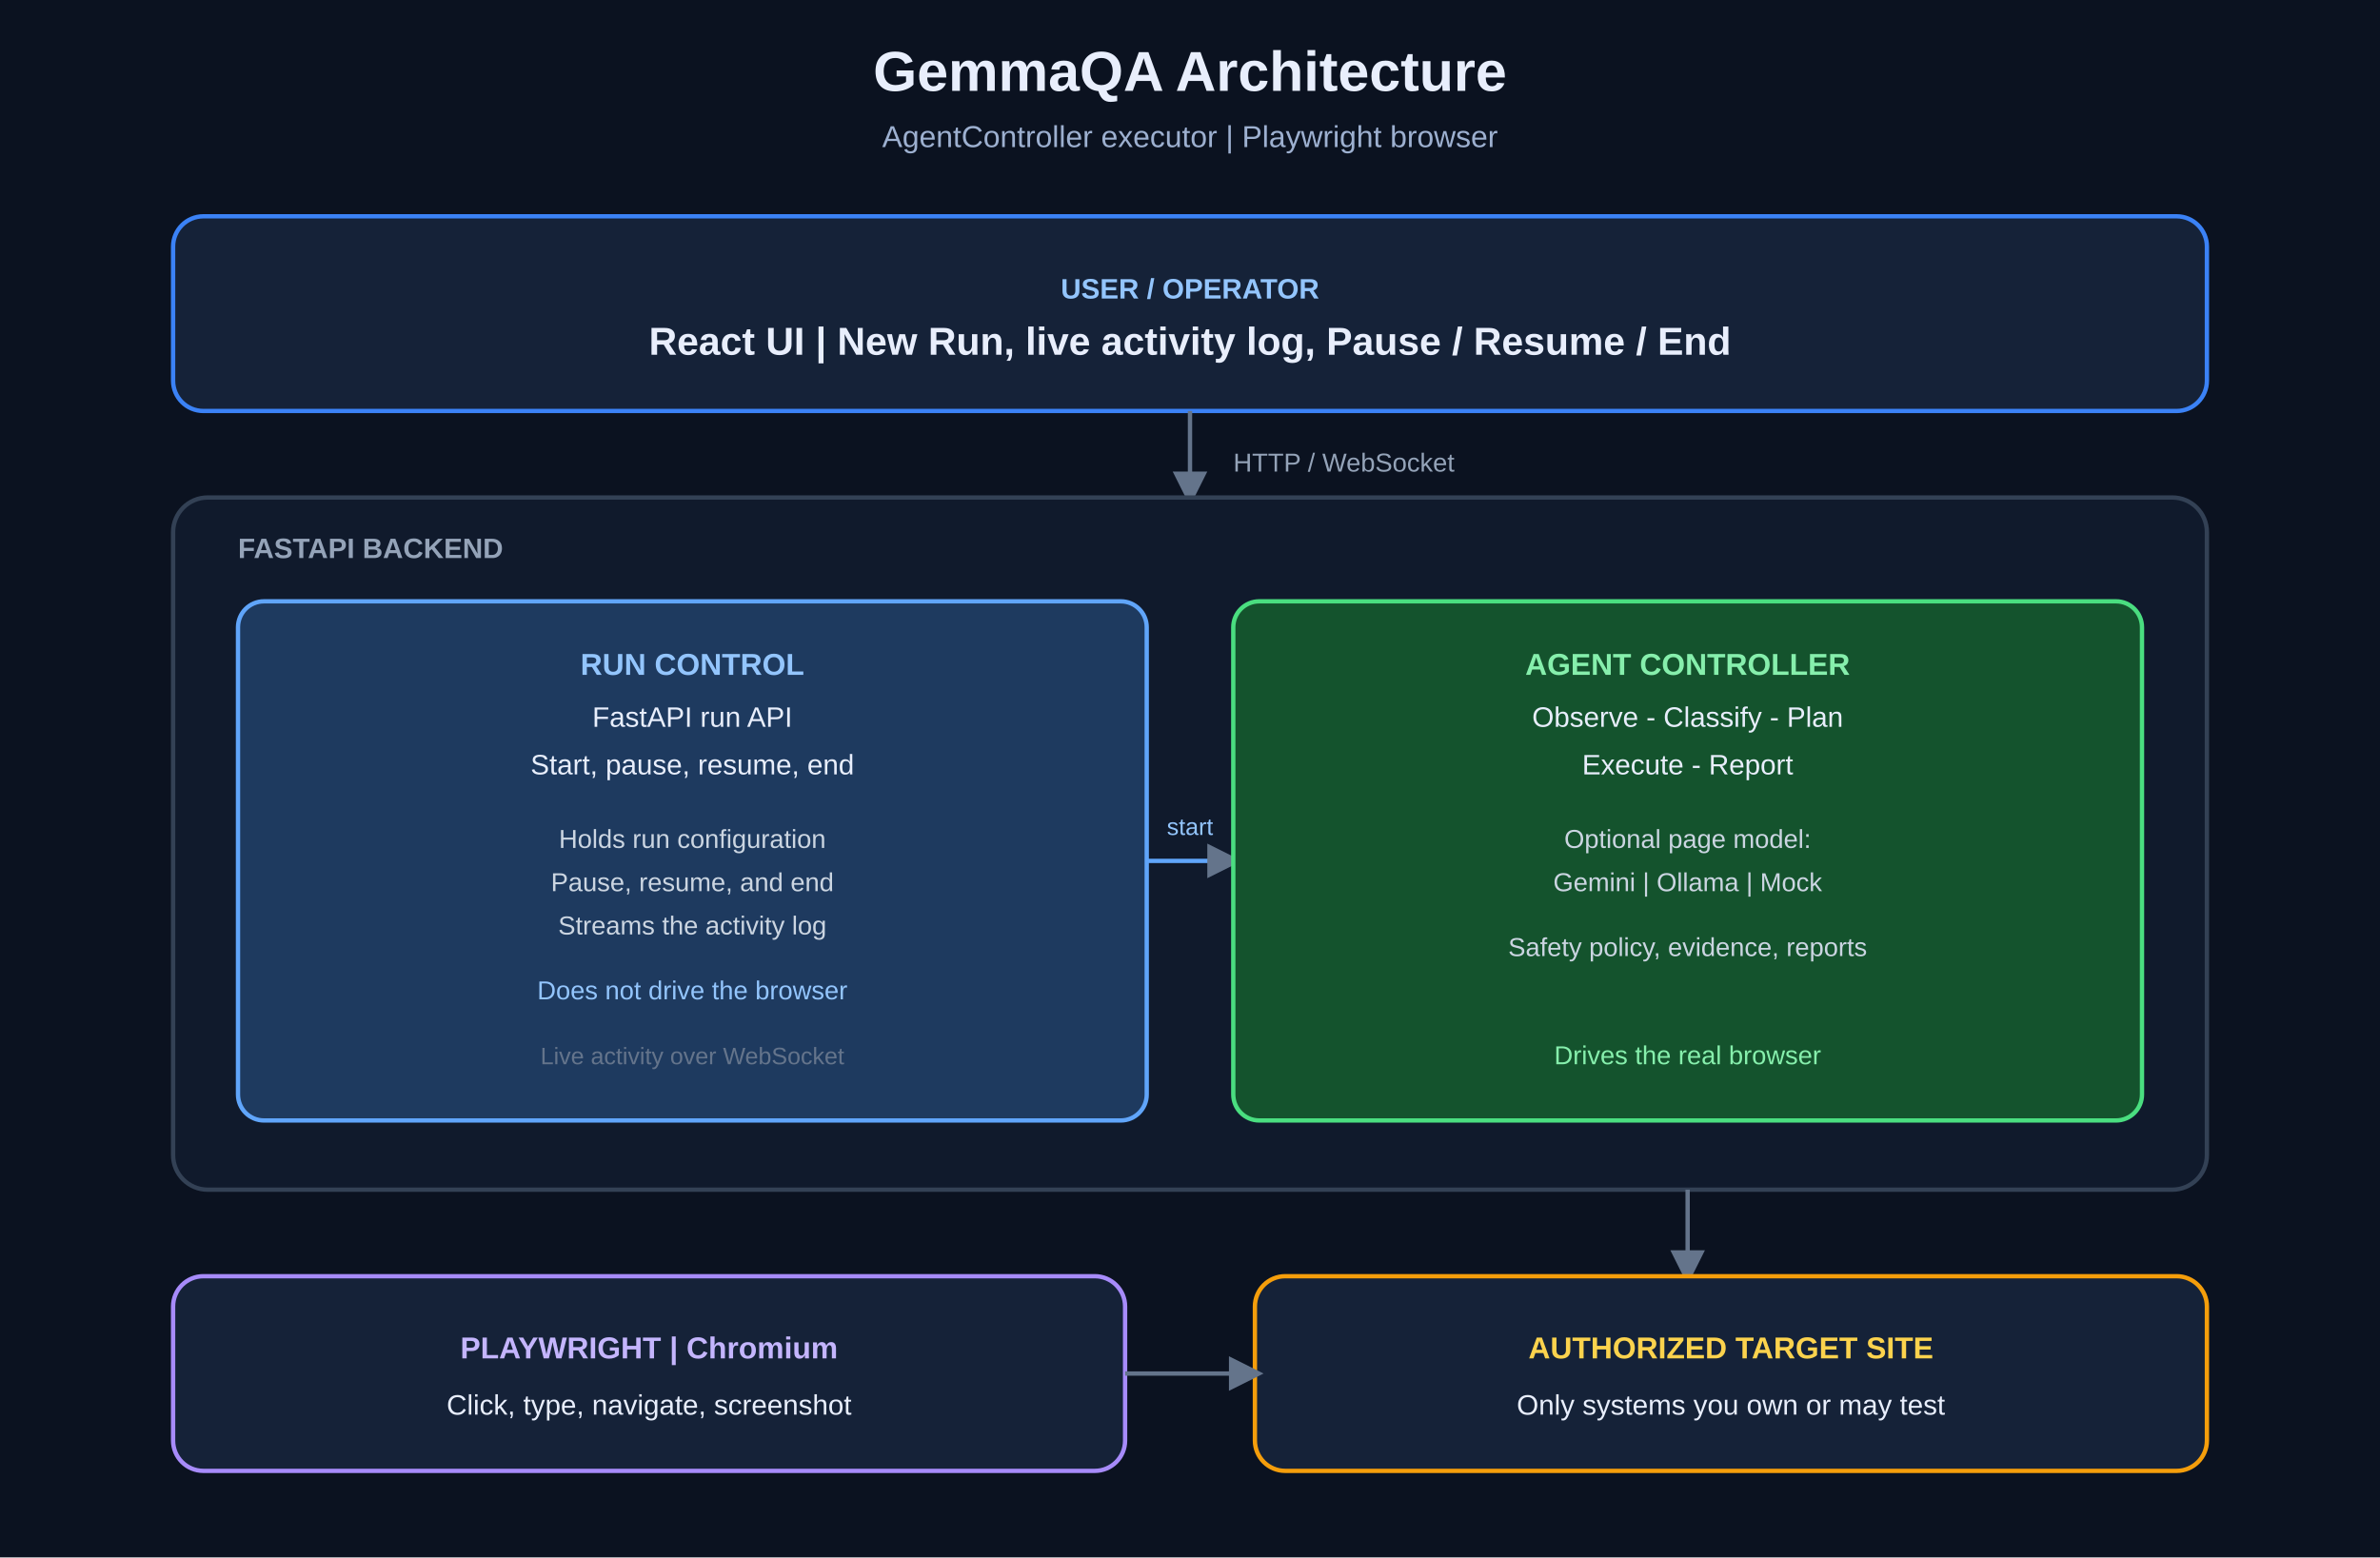
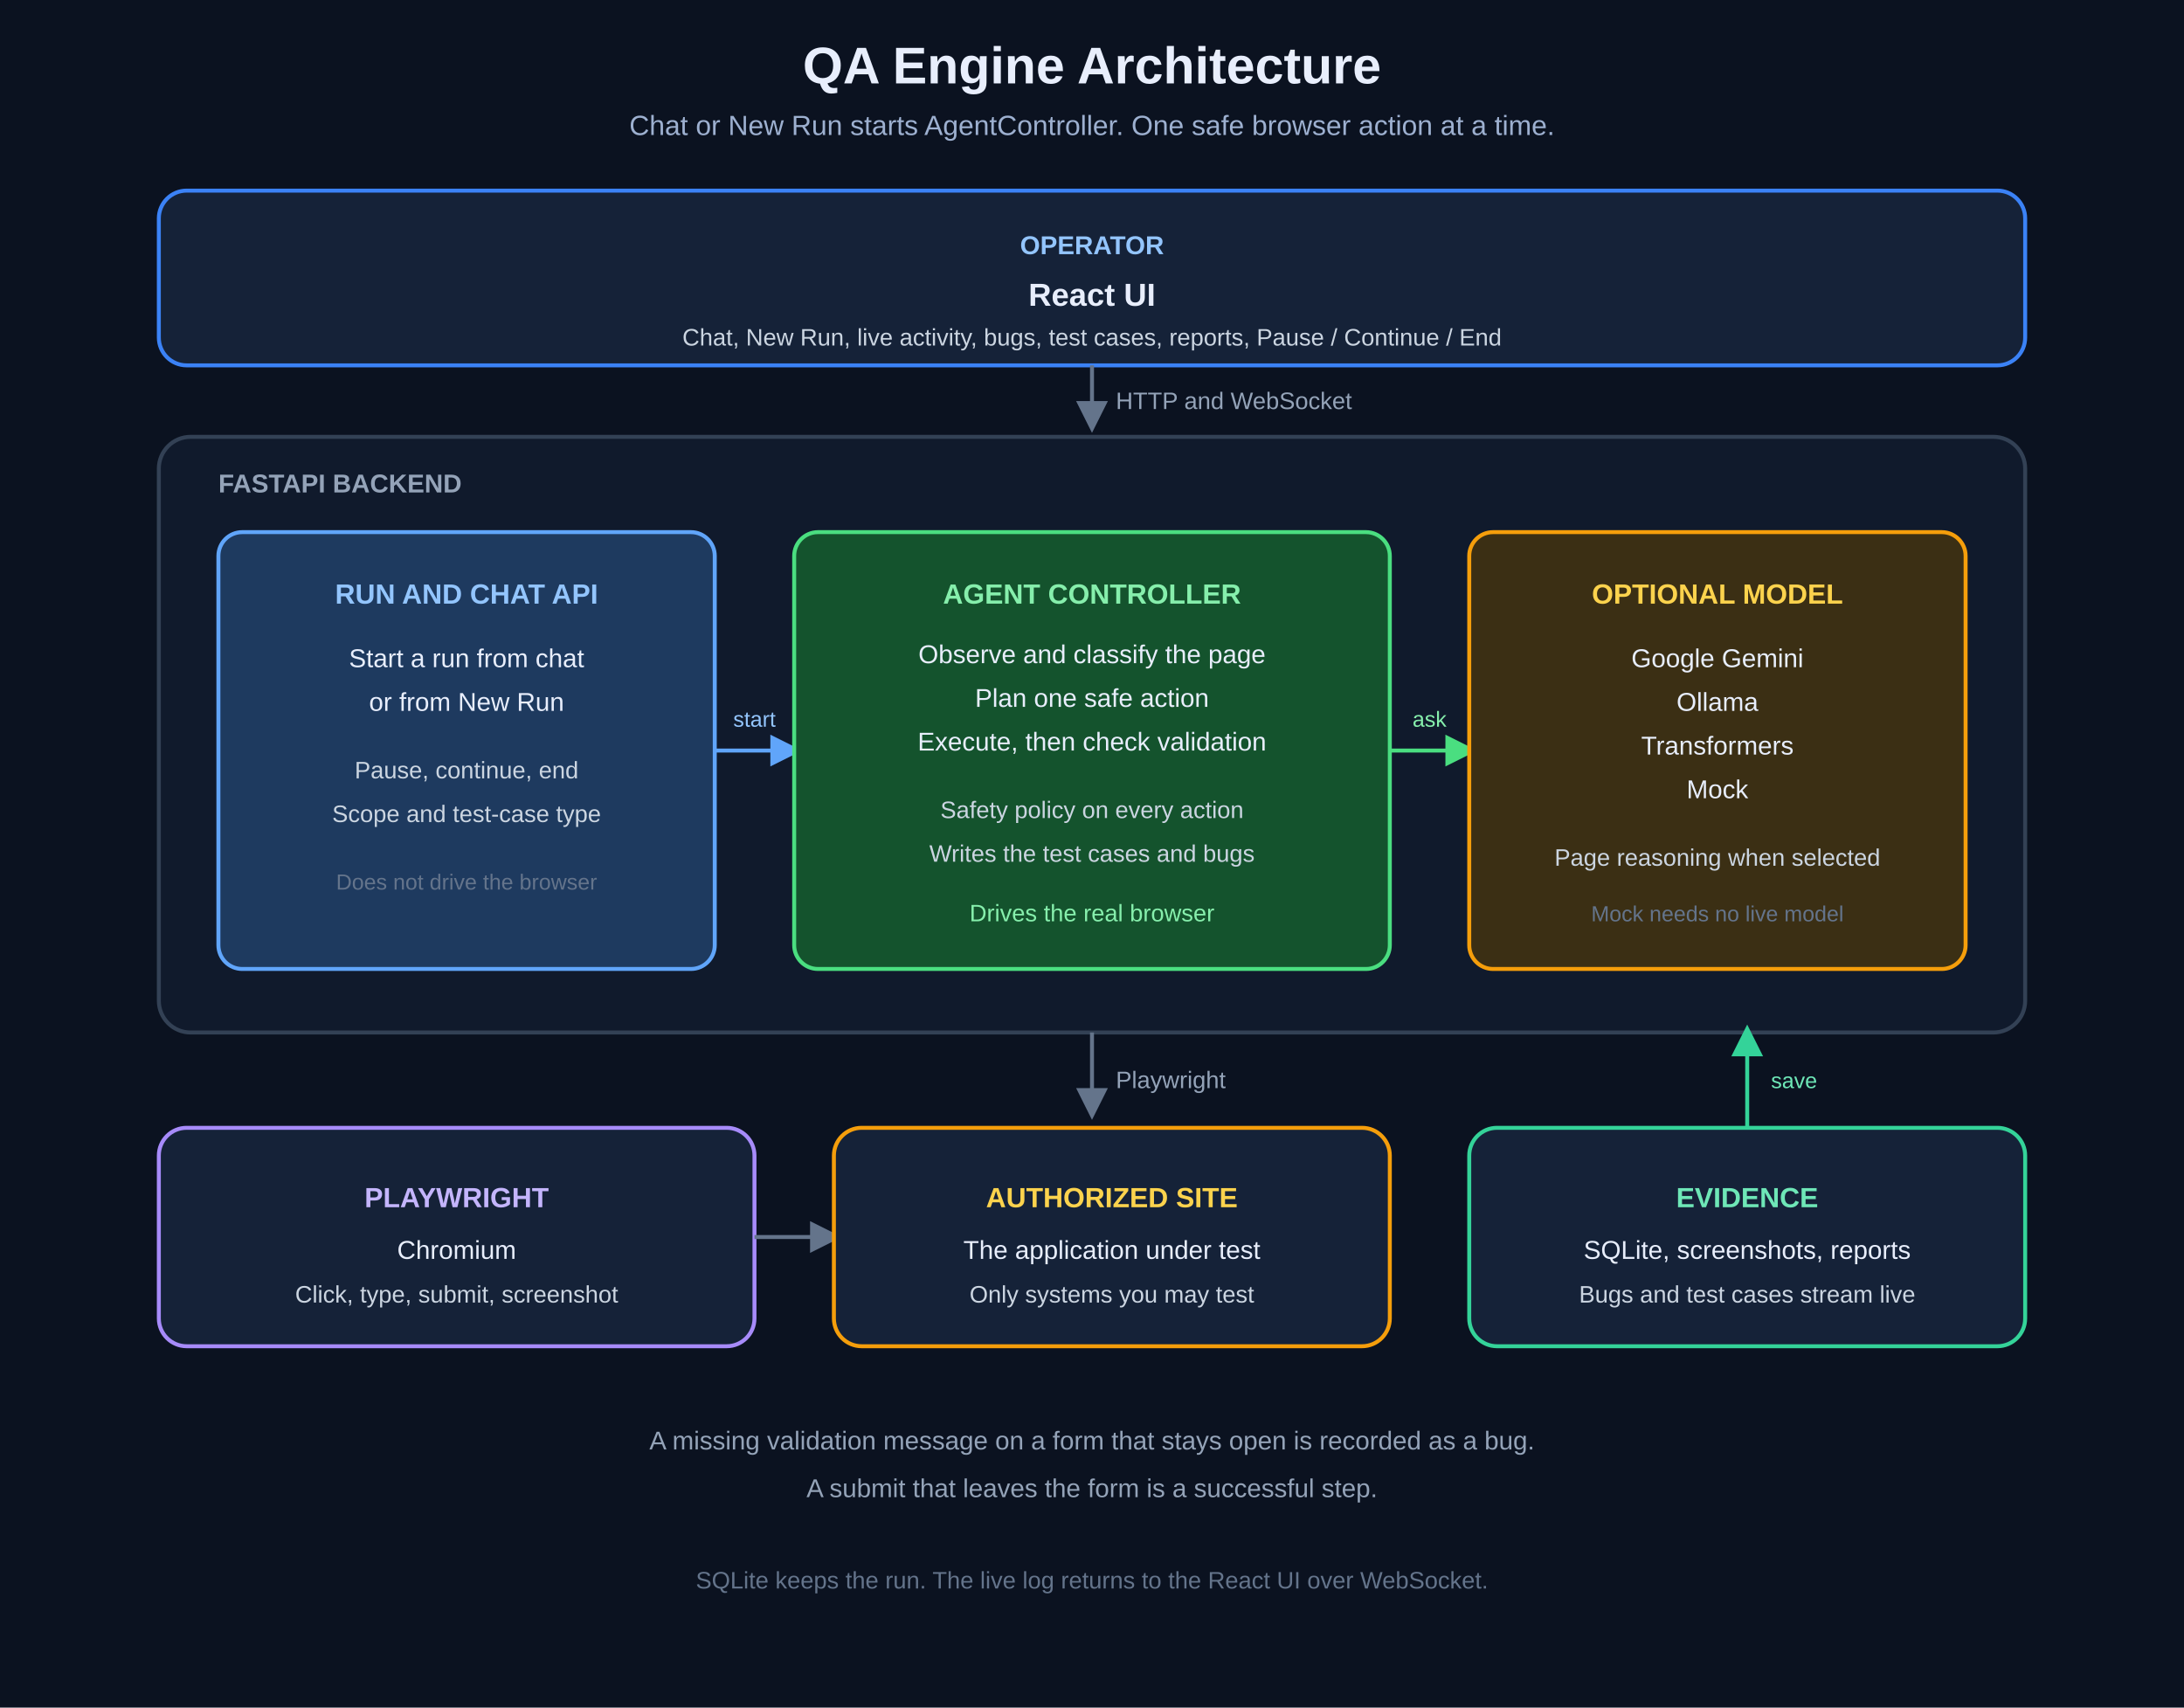
- <svg xmlns="http://www.w3.org/2000/svg" width="1100" height="720" viewBox="0 0 1100 720" role="img" aria-label="GemmaQA architecture diagram">
-   <rect width="1100" height="720" fill="#0b1220" />
-   <text x="550" y="42" text-anchor="middle" fill="#e8eefc" font-family="Segoe UI, Arial, sans-serif" font-size="26" font-weight="700">GemmaQA Architecture</text>
-   <text x="550" y="68" text-anchor="middle" fill="#9db0d0" font-family="Segoe UI, Arial, sans-serif" font-size="14">AgentController executor | Playwright browser</text>
-   <rect x="80" y="100" width="940" height="90" rx="14" fill="#152238" stroke="#3b82f6" stroke-width="2" />
-   <text x="550" y="138" text-anchor="middle" fill="#93c5fd" font-family="Segoe UI, Arial, sans-serif" font-size="13" font-weight="700">USER / OPERATOR</text>
-   <text x="550" y="164" text-anchor="middle" fill="#e8eefc" font-family="Segoe UI, Arial, sans-serif" font-size="18" font-weight="700">React UI  |  New Run, live activity log, Pause / Resume / End</text>
-   <path d="M550 190 L550 230" stroke="#64748b" stroke-width="2" marker-end="url(#arrow)" />
-   <text x="570" y="218" fill="#94a3b8" font-family="Segoe UI, Arial, sans-serif" font-size="12">HTTP / WebSocket</text>
-   <rect x="80" y="230" width="940" height="320" rx="16" fill="#101a2c" stroke="#334155" stroke-width="2" />
-   <text x="110" y="258" fill="#94a3b8" font-family="Segoe UI, Arial, sans-serif" font-size="13" font-weight="700">FASTAPI BACKEND</text>
-   <rect x="110" y="278" width="420" height="240" rx="12" fill="#1e3a5f" stroke="#60a5fa" stroke-width="2" />
-   <text x="320" y="312" text-anchor="middle" fill="#93c5fd" font-family="Segoe UI, Arial, sans-serif" font-size="14" font-weight="700">RUN CONTROL</text>
-   <text x="320" y="336" text-anchor="middle" fill="#e8eefc" font-family="Segoe UI, Arial, sans-serif" font-size="13">FastAPI run API</text>
-   <text x="320" y="358" text-anchor="middle" fill="#e8eefc" font-family="Segoe UI, Arial, sans-serif" font-size="13">Start, pause, resume, end</text>
-   <text x="320" y="392" text-anchor="middle" fill="#cbd5e1" font-family="Segoe UI, Arial, sans-serif" font-size="12">Holds run configuration</text>
-   <text x="320" y="412" text-anchor="middle" fill="#cbd5e1" font-family="Segoe UI, Arial, sans-serif" font-size="12">Pause, resume, and end</text>
-   <text x="320" y="432" text-anchor="middle" fill="#cbd5e1" font-family="Segoe UI, Arial, sans-serif" font-size="12">Streams the activity log</text>
-   <text x="320" y="462" text-anchor="middle" fill="#93c5fd" font-family="Segoe UI, Arial, sans-serif" font-size="12">Does not drive the browser</text>
-   <text x="320" y="492" text-anchor="middle" fill="#64748b" font-family="Segoe UI, Arial, sans-serif" font-size="11">Live activity over WebSocket</text>
-   <path d="M530 398 L570 398" stroke="#60a5fa" stroke-width="2" marker-end="url(#arrow)" />
-   <text x="550" y="386" text-anchor="middle" fill="#93c5fd" font-family="Segoe UI, Arial, sans-serif" font-size="11">start</text>
-   <rect x="570" y="278" width="420" height="240" rx="12" fill="#14532d" stroke="#4ade80" stroke-width="2" />
-   <text x="780" y="312" text-anchor="middle" fill="#86efac" font-family="Segoe UI, Arial, sans-serif" font-size="14" font-weight="700">AGENT CONTROLLER</text>
-   <text x="780" y="336" text-anchor="middle" fill="#e8eefc" font-family="Segoe UI, Arial, sans-serif" font-size="13">Observe - Classify - Plan</text>
-   <text x="780" y="358" text-anchor="middle" fill="#e8eefc" font-family="Segoe UI, Arial, sans-serif" font-size="13">Execute - Report</text>
-   <text x="780" y="392" text-anchor="middle" fill="#cbd5e1" font-family="Segoe UI, Arial, sans-serif" font-size="12">Optional page model:</text>
-   <text x="780" y="412" text-anchor="middle" fill="#cbd5e1" font-family="Segoe UI, Arial, sans-serif" font-size="12">Gemini | Ollama | Mock</text>
-   <text x="780" y="442" text-anchor="middle" fill="#cbd5e1" font-family="Segoe UI, Arial, sans-serif" font-size="12">Safety policy, evidence, reports</text>
-   <text x="780" y="492" text-anchor="middle" fill="#86efac" font-family="Segoe UI, Arial, sans-serif" font-size="12">Drives the real browser</text>
-   <path d="M780 550 L780 590" stroke="#64748b" stroke-width="2" marker-end="url(#arrow)" />
-   <rect x="80" y="590" width="440" height="90" rx="14" fill="#152238" stroke="#a78bfa" stroke-width="2" />
-   <text x="300" y="628" text-anchor="middle" fill="#c4b5fd" font-family="Segoe UI, Arial, sans-serif" font-size="14" font-weight="700">PLAYWRIGHT | Chromium</text>
-   <text x="300" y="654" text-anchor="middle" fill="#e8eefc" font-family="Segoe UI, Arial, sans-serif" font-size="13">Click, type, navigate, screenshot</text>
-   <rect x="580" y="590" width="440" height="90" rx="14" fill="#152238" stroke="#f59e0b" stroke-width="2" />
-   <text x="800" y="628" text-anchor="middle" fill="#fcd34d" font-family="Segoe UI, Arial, sans-serif" font-size="14" font-weight="700">AUTHORIZED TARGET SITE</text>
-   <text x="800" y="654" text-anchor="middle" fill="#e8eefc" font-family="Segoe UI, Arial, sans-serif" font-size="13">Only systems you own or may test</text>
-   <path d="M520 635 L580 635" stroke="#64748b" stroke-width="2" marker-end="url(#arrow)" />
+ <svg xmlns="http://www.w3.org/2000/svg" width="1100" height="860" viewBox="0 0 1100 860" role="img" aria-label="QA Engine architecture diagram">
+   <rect width="1100" height="860" fill="#0b1220" />
+   <text x="550" y="42" text-anchor="middle" fill="#e8eefc" font-family="Segoe UI, Arial, sans-serif" font-size="26" font-weight="700">QA Engine Architecture</text>
+   <text x="550" y="68" text-anchor="middle" fill="#9db0d0" font-family="Segoe UI, Arial, sans-serif" font-size="14">Chat or New Run starts AgentController. One safe browser action at a time.</text>
+   <rect x="80" y="96" width="940" height="88" rx="14" fill="#152238" stroke="#3b82f6" stroke-width="2" />
+   <text x="550" y="128" text-anchor="middle" fill="#93c5fd" font-family="Segoe UI, Arial, sans-serif" font-size="13" font-weight="700">OPERATOR</text>
+   <text x="550" y="154" text-anchor="middle" fill="#e8eefc" font-family="Segoe UI, Arial, sans-serif" font-size="16" font-weight="700">React UI</text>
+   <text x="550" y="174" text-anchor="middle" fill="#cbd5e1" font-family="Segoe UI, Arial, sans-serif" font-size="12">Chat, New Run, live activity, bugs, test cases, reports, Pause / Continue / End</text>
+   <path d="M550 184 L550 214" stroke="#64748b" stroke-width="2" marker-end="url(#arrow)" />
+   <text x="562" y="206" fill="#94a3b8" font-family="Segoe UI, Arial, sans-serif" font-size="12">HTTP and WebSocket</text>
+   <rect x="80" y="220" width="940" height="300" rx="16" fill="#101a2c" stroke="#334155" stroke-width="2" />
+   <text x="110" y="248" fill="#94a3b8" font-family="Segoe UI, Arial, sans-serif" font-size="13" font-weight="700">FASTAPI BACKEND</text>
+   <rect x="110" y="268" width="250" height="220" rx="12" fill="#1e3a5f" stroke="#60a5fa" stroke-width="2" />
+   <text x="235" y="304" text-anchor="middle" fill="#93c5fd" font-family="Segoe UI, Arial, sans-serif" font-size="14" font-weight="700">RUN AND CHAT API</text>
+   <text x="235" y="336" text-anchor="middle" fill="#e8eefc" font-family="Segoe UI, Arial, sans-serif" font-size="13">Start a run from chat</text>
+   <text x="235" y="358" text-anchor="middle" fill="#e8eefc" font-family="Segoe UI, Arial, sans-serif" font-size="13">or from New Run</text>
+   <text x="235" y="392" text-anchor="middle" fill="#cbd5e1" font-family="Segoe UI, Arial, sans-serif" font-size="12">Pause, continue, end</text>
+   <text x="235" y="414" text-anchor="middle" fill="#cbd5e1" font-family="Segoe UI, Arial, sans-serif" font-size="12">Scope and test-case type</text>
+   <text x="235" y="448" text-anchor="middle" fill="#64748b" font-family="Segoe UI, Arial, sans-serif" font-size="11">Does not drive the browser</text>
+   <path d="M360 378 L400 378" stroke="#60a5fa" stroke-width="2" marker-end="url(#arrowBlue)" />
+   <text x="380" y="366" text-anchor="middle" fill="#93c5fd" font-family="Segoe UI, Arial, sans-serif" font-size="11">start</text>
+   <rect x="400" y="268" width="300" height="220" rx="12" fill="#14532d" stroke="#4ade80" stroke-width="2" />
+   <text x="550" y="304" text-anchor="middle" fill="#86efac" font-family="Segoe UI, Arial, sans-serif" font-size="14" font-weight="700">AGENT CONTROLLER</text>
+   <text x="550" y="334" text-anchor="middle" fill="#e8eefc" font-family="Segoe UI, Arial, sans-serif" font-size="13">Observe and classify the page</text>
+   <text x="550" y="356" text-anchor="middle" fill="#e8eefc" font-family="Segoe UI, Arial, sans-serif" font-size="13">Plan one safe action</text>
+   <text x="550" y="378" text-anchor="middle" fill="#e8eefc" font-family="Segoe UI, Arial, sans-serif" font-size="13">Execute, then check validation</text>
+   <text x="550" y="412" text-anchor="middle" fill="#cbd5e1" font-family="Segoe UI, Arial, sans-serif" font-size="12">Safety policy on every action</text>
+   <text x="550" y="434" text-anchor="middle" fill="#cbd5e1" font-family="Segoe UI, Arial, sans-serif" font-size="12">Writes the test cases and bugs</text>
+   <text x="550" y="464" text-anchor="middle" fill="#86efac" font-family="Segoe UI, Arial, sans-serif" font-size="12">Drives the real browser</text>
+   <path d="M700 378 L740 378" stroke="#4ade80" stroke-width="2" marker-end="url(#arrowGreen)" />
+   <text x="720" y="366" text-anchor="middle" fill="#86efac" font-family="Segoe UI, Arial, sans-serif" font-size="11">ask</text>
+   <rect x="740" y="268" width="250" height="220" rx="12" fill="#3b2f14" stroke="#f59e0b" stroke-width="2" />
+   <text x="865" y="304" text-anchor="middle" fill="#fcd34d" font-family="Segoe UI, Arial, sans-serif" font-size="14" font-weight="700">OPTIONAL MODEL</text>
+   <text x="865" y="336" text-anchor="middle" fill="#e8eefc" font-family="Segoe UI, Arial, sans-serif" font-size="13">Google Gemini</text>
+   <text x="865" y="358" text-anchor="middle" fill="#e8eefc" font-family="Segoe UI, Arial, sans-serif" font-size="13">Ollama</text>
+   <text x="865" y="380" text-anchor="middle" fill="#e8eefc" font-family="Segoe UI, Arial, sans-serif" font-size="13">Transformers</text>
+   <text x="865" y="402" text-anchor="middle" fill="#e8eefc" font-family="Segoe UI, Arial, sans-serif" font-size="13">Mock</text>
+   <text x="865" y="436" text-anchor="middle" fill="#cbd5e1" font-family="Segoe UI, Arial, sans-serif" font-size="12">Page reasoning when selected</text>
+   <text x="865" y="464" text-anchor="middle" fill="#64748b" font-family="Segoe UI, Arial, sans-serif" font-size="11">Mock needs no live model</text>
+   <path d="M550 520 L550 560" stroke="#64748b" stroke-width="2" marker-end="url(#arrow)" />
+   <text x="562" y="548" fill="#94a3b8" font-family="Segoe UI, Arial, sans-serif" font-size="12">Playwright</text>
+   <rect x="80" y="568" width="300" height="110" rx="14" fill="#152238" stroke="#a78bfa" stroke-width="2" />
+   <text x="230" y="608" text-anchor="middle" fill="#c4b5fd" font-family="Segoe UI, Arial, sans-serif" font-size="14" font-weight="700">PLAYWRIGHT</text>
+   <text x="230" y="634" text-anchor="middle" fill="#e8eefc" font-family="Segoe UI, Arial, sans-serif" font-size="13">Chromium</text>
+   <text x="230" y="656" text-anchor="middle" fill="#cbd5e1" font-family="Segoe UI, Arial, sans-serif" font-size="12">Click, type, submit, screenshot</text>
+   <path d="M380 623 L420 623" stroke="#64748b" stroke-width="2" marker-end="url(#arrow)" />
+   <rect x="420" y="568" width="280" height="110" rx="14" fill="#152238" stroke="#f59e0b" stroke-width="2" />
+   <text x="560" y="608" text-anchor="middle" fill="#fcd34d" font-family="Segoe UI, Arial, sans-serif" font-size="14" font-weight="700">AUTHORIZED SITE</text>
+   <text x="560" y="634" text-anchor="middle" fill="#e8eefc" font-family="Segoe UI, Arial, sans-serif" font-size="13">The application under test</text>
+   <text x="560" y="656" text-anchor="middle" fill="#cbd5e1" font-family="Segoe UI, Arial, sans-serif" font-size="12">Only systems you may test</text>
+   <rect x="740" y="568" width="280" height="110" rx="14" fill="#152238" stroke="#34d399" stroke-width="2" />
+   <text x="880" y="608" text-anchor="middle" fill="#6ee7b7" font-family="Segoe UI, Arial, sans-serif" font-size="14" font-weight="700">EVIDENCE</text>
+   <text x="880" y="634" text-anchor="middle" fill="#e8eefc" font-family="Segoe UI, Arial, sans-serif" font-size="13">SQLite, screenshots, reports</text>
+   <text x="880" y="656" text-anchor="middle" fill="#cbd5e1" font-family="Segoe UI, Arial, sans-serif" font-size="12">Bugs and test cases stream live</text>
+   <path d="M880 568 L880 520" stroke="#34d399" stroke-width="2" marker-end="url(#arrowMint)" />
+   <text x="892" y="548" fill="#6ee7b7" font-family="Segoe UI, Arial, sans-serif" font-size="11">save</text>
+   <text x="550" y="730" text-anchor="middle" fill="#94a3b8" font-family="Segoe UI, Arial, sans-serif" font-size="13">A missing validation message on a form that stays open is recorded as a bug.</text>
+   <text x="550" y="754" text-anchor="middle" fill="#94a3b8" font-family="Segoe UI, Arial, sans-serif" font-size="13">A submit that leaves the form is a successful step.</text>
+   <text x="550" y="800" text-anchor="middle" fill="#64748b" font-family="Segoe UI, Arial, sans-serif" font-size="12">SQLite keeps the run. The live log returns to the React UI over WebSocket.</text>
  <defs>
    <marker id="arrow" markerWidth="8" markerHeight="8" refX="6" refY="4" orient="auto">
      <path d="M0,0 L8,4 L0,8 z" fill="#64748b" />
    </marker>
+     <marker id="arrowBlue" markerWidth="8" markerHeight="8" refX="6" refY="4" orient="auto">
+       <path d="M0,0 L8,4 L0,8 z" fill="#60a5fa" />
+     </marker>
+     <marker id="arrowGreen" markerWidth="8" markerHeight="8" refX="6" refY="4" orient="auto">
+       <path d="M0,0 L8,4 L0,8 z" fill="#4ade80" />
+     </marker>
+     <marker id="arrowMint" markerWidth="8" markerHeight="8" refX="6" refY="4" orient="auto">
+       <path d="M0,0 L8,4 L0,8 z" fill="#34d399" />
+     </marker>
  </defs>
</svg>
